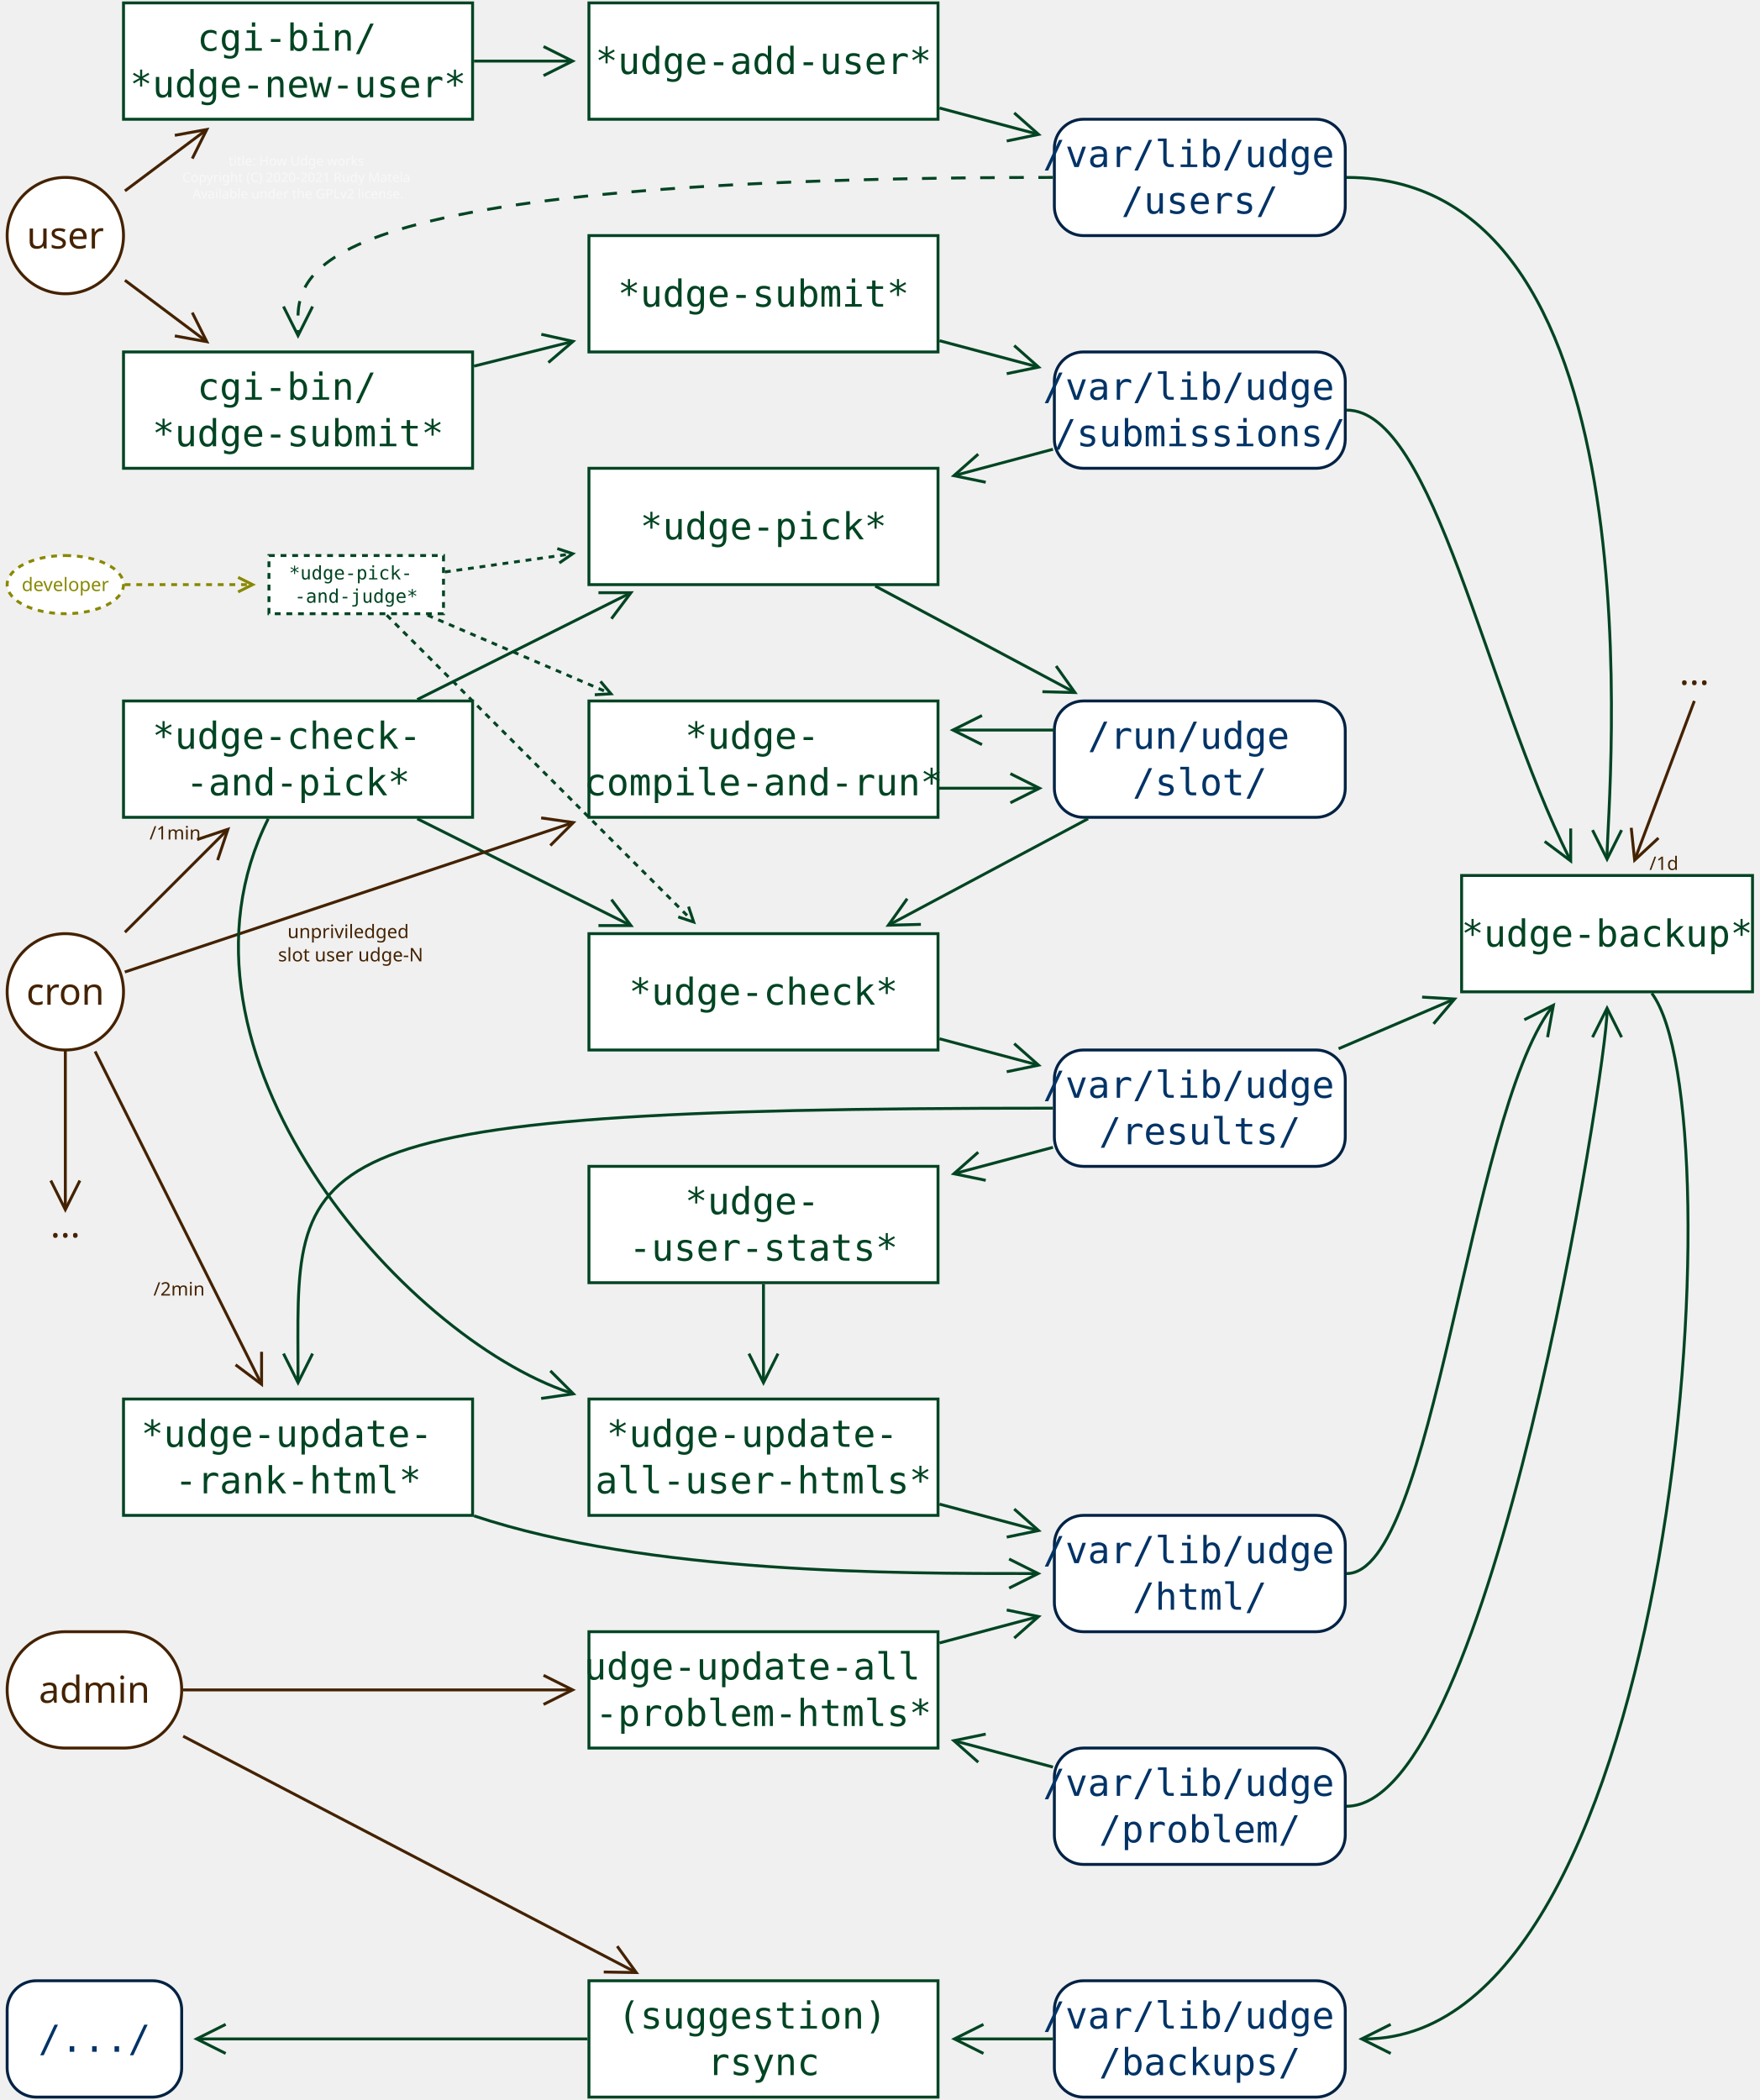
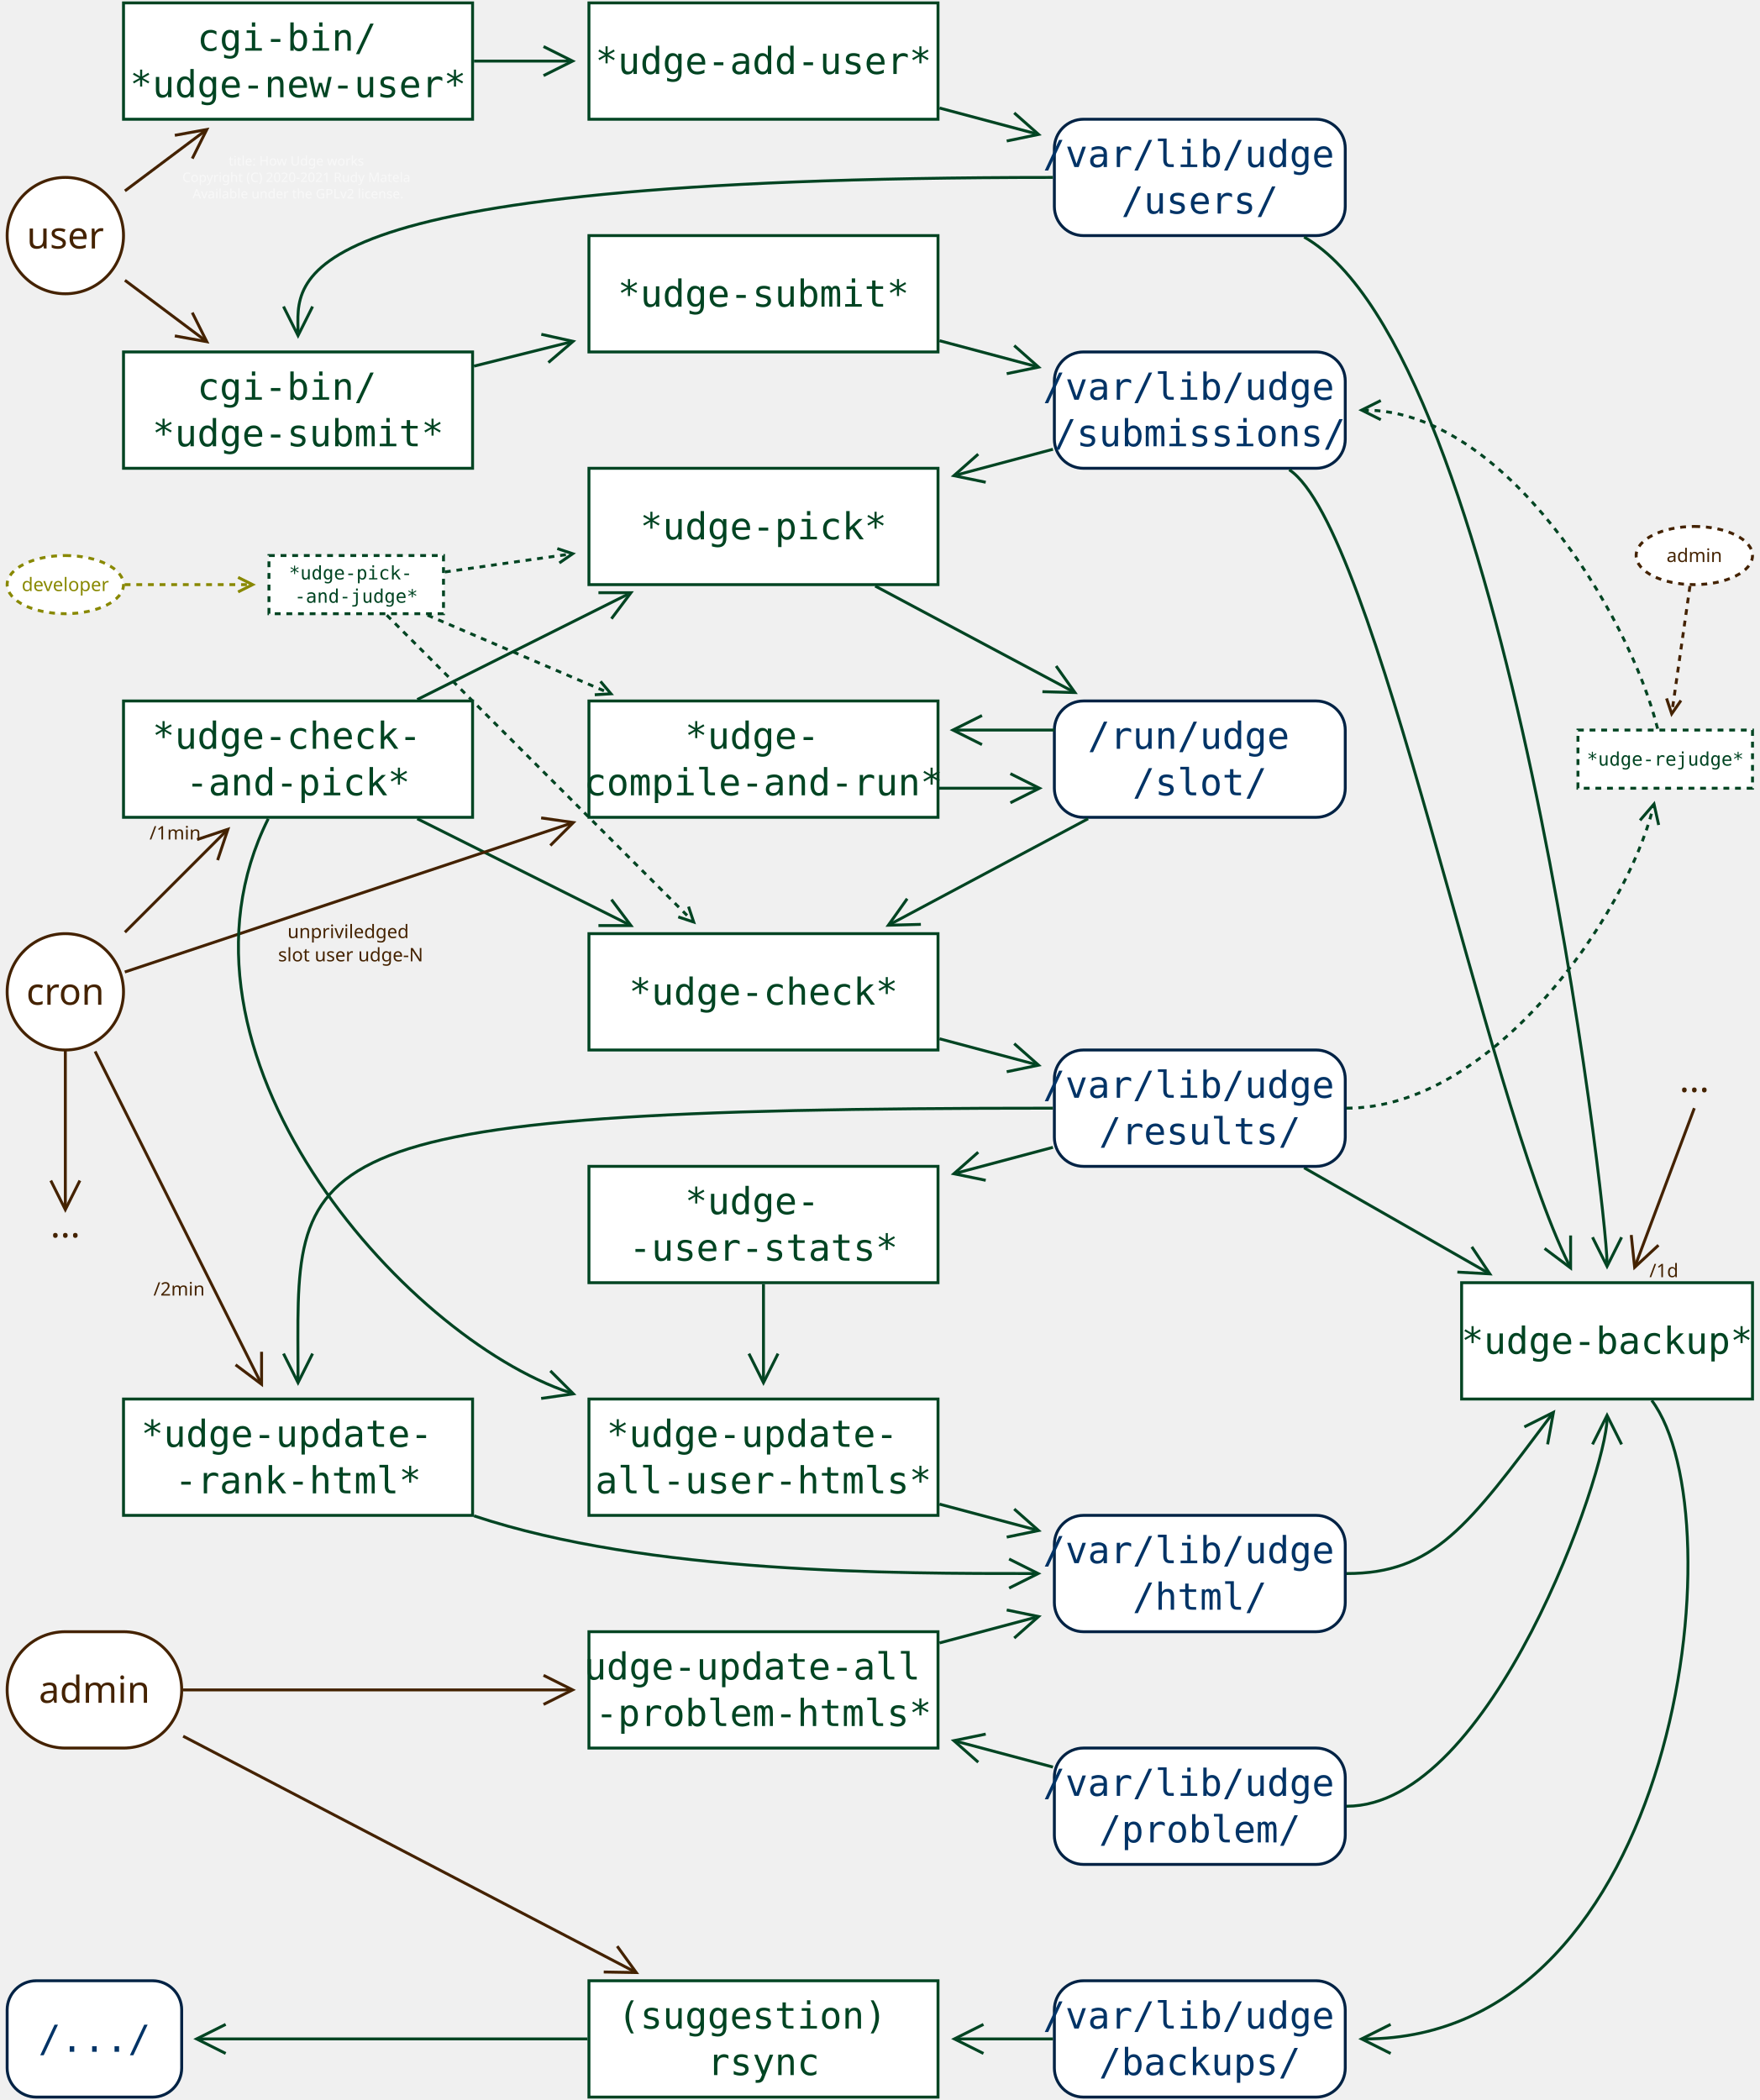
<svg xmlns="http://www.w3.org/2000/svg" width="155mm" height="185mm" viewBox="-1 -1 602 722">
  <g>
-     <line style="fill: none; fill-opacity:0; stroke-width: 1; stroke: #004422" x1="457.715" y1="359.551" x2="496.553" y2="342.906" />
-     <polyline style="fill: none; fill-opacity:0; stroke-width: 1; stroke: #004422" points="490.359,351 497.581,342.465 486.42,341.809 " />
+     <line style="fill: none; fill-opacity:0; stroke-width: 1; stroke: #004422" x1="445.854" y1="400.488" x2="508.731" y2="436.418" />
+     <polyline style="fill: none; fill-opacity:0; stroke-width: 1; stroke: #004422" points="498.539,436.352 509.702,436.972 503.5,427.67 " />
  </g>
  <g>
    <rect style="fill: #ffffff" x="360" y="40" width="100" height="40" rx="10" ry="10" />
    <rect style="fill: none; fill-opacity:0; stroke-width: 1; stroke-linejoin: round; stroke: #002244" x="360" y="40" width="100" height="40" rx="10" ry="10" />
  </g>
  <g>
    <rect style="fill: #ffffff" x="200" y="0" width="120" height="40" />
    <rect style="fill: none; fill-opacity:0; stroke-width: 1; stroke: #004422" x="200" y="0" width="120" height="40" />
  </g>
  <text font-size="12.8" style="fill: #004422;text-anchor:middle;font-family:monospace;font-style:normal;font-weight:normal" x="260" y="24.431">
    <tspan x="260" y="24.431">*udge-add-user*</tspan>
  </text>
  <text font-size="12.8" style="fill: #003366;text-anchor:middle;font-family:monospace;font-style:normal;font-weight:normal" x="410" y="56.431">
    <tspan x="410" y="56.431">/var/lib/udge</tspan>
    <tspan x="410" y="72.431">/users/</tspan>
  </text>
  <g>
    <rect style="fill: #ffffff" x="40" y="0" width="120" height="40" />
    <rect style="fill: none; fill-opacity:0; stroke-width: 1; stroke: #004422" x="40" y="0" width="120" height="40" />
  </g>
  <text font-size="12.8" style="fill: #004422;text-anchor:middle;font-family:monospace;font-style:normal;font-weight:normal" x="100" y="16.431">
    <tspan x="100" y="16.431">cgi-bin/</tspan>
    <tspan x="100" y="32.431">*udge-new-user*</tspan>
  </text>
  <g>
    <line style="fill: none; fill-opacity:0; stroke-width: 1; stroke: #004422" x1="160.488" y1="20" x2="193.276" y2="20" />
    <polyline style="fill: none; fill-opacity:0; stroke-width: 1; stroke: #004422" points="184.394,25 194.394,20 184.394,15 " />
  </g>
  <g>
    <line style="fill: none; fill-opacity:0; stroke-width: 1; stroke: #004422" x1="320.507" y1="36.135" x2="353.492" y2="44.931" />
    <polyline style="fill: none; fill-opacity:0; stroke-width: 1; stroke: #004422" points="343.622,47.474 354.573,45.219 346.199,37.812 " />
  </g>
  <g>
    <rect style="fill: #ffffff" x="360" y="120" width="100" height="40" rx="10" ry="10" />
    <rect style="fill: none; fill-opacity:0; stroke-width: 1; stroke-linejoin: round; stroke: #002244" x="360" y="120" width="100" height="40" rx="10" ry="10" />
  </g>
  <text font-size="12.8" style="fill: #003366;text-anchor:middle;font-family:monospace;font-style:normal;font-weight:normal" x="410" y="136.431">
    <tspan x="410" y="136.431">/var/lib/udge</tspan>
    <tspan x="410" y="152.431">/submissions/</tspan>
  </text>
  <g>
    <rect style="fill: #ffffff" x="200" y="80" width="120" height="40" />
    <rect style="fill: none; fill-opacity:0; stroke-width: 1; stroke: #004422" x="200" y="80" width="120" height="40" />
  </g>
  <text font-size="12.8" style="fill: #004422;text-anchor:middle;font-family:monospace;font-style:normal;font-weight:normal" x="260" y="104.431">
    <tspan x="260" y="104.431">*udge-submit*</tspan>
  </text>
  <g>
    <line style="fill: none; fill-opacity:0; stroke-width: 1; stroke: #004422" x1="320.507" y1="116.135" x2="353.492" y2="124.931" />
    <polyline style="fill: none; fill-opacity:0; stroke-width: 1; stroke: #004422" points="343.622,127.474 354.573,125.219 346.199,117.812 " />
  </g>
  <g>
    <rect style="fill: #ffffff" x="360" y="240" width="100" height="40" rx="10" ry="10" />
    <rect style="fill: none; fill-opacity:0; stroke-width: 1; stroke-linejoin: round; stroke: #002244" x="360" y="240" width="100" height="40" rx="10" ry="10" />
  </g>
  <text font-size="12.8" style="fill: #003366;text-anchor:middle;font-family:monospace;font-style:normal;font-weight:normal" x="410" y="256.431">
    <tspan x="410" y="256.431">/run/udge</tspan>
    <tspan x="410" y="272.431">/slot/</tspan>
  </text>
  <g>
    <rect style="fill: #ffffff" x="360" y="360" width="100" height="40" rx="10" ry="10" />
    <rect style="fill: none; fill-opacity:0; stroke-width: 1; stroke-linejoin: round; stroke: #002244" x="360" y="360" width="100" height="40" rx="10" ry="10" />
  </g>
  <text font-size="12.8" style="fill: #003366;text-anchor:middle;font-family:monospace;font-style:normal;font-weight:normal" x="410" y="376.431">
    <tspan x="410" y="376.431">/var/lib/udge</tspan>
    <tspan x="410" y="392.431">/results/</tspan>
  </text>
  <g>
    <rect style="fill: #ffffff" x="360" y="520" width="100" height="40" rx="10" ry="10" />
    <rect style="fill: none; fill-opacity:0; stroke-width: 1; stroke-linejoin: round; stroke: #002244" x="360" y="520" width="100" height="40" rx="10" ry="10" />
  </g>
  <text font-size="12.8" style="fill: #003366;text-anchor:middle;font-family:monospace;font-style:normal;font-weight:normal" x="410" y="536.431">
    <tspan x="410" y="536.431">/var/lib/udge</tspan>
    <tspan x="410" y="552.431">/html/</tspan>
  </text>
  <g>
    <rect style="fill: #ffffff" x="40" y="120" width="120" height="40" />
    <rect style="fill: none; fill-opacity:0; stroke-width: 1; stroke: #004422" x="40" y="120" width="120" height="40" />
  </g>
  <text font-size="12.8" style="fill: #004422;text-anchor:middle;font-family:monospace;font-style:normal;font-weight:normal" x="100" y="136.431">
    <tspan x="100" y="136.431">cgi-bin/</tspan>
    <tspan x="100" y="152.431">*udge-submit*</tspan>
  </text>
  <g>
    <line style="fill: none; fill-opacity:0; stroke-width: 1; stroke: #004422" x1="160.488" y1="124.878" x2="193.462" y2="116.635" />
    <polyline style="fill: none; fill-opacity:0; stroke-width: 1; stroke: #004422" points="186.058,123.639 194.546,116.363 183.632,113.938 " />
  </g>
  <g>
    <rect style="fill: #ffffff" x="0" y="60" width="40" height="40" rx="20" ry="20" />
    <rect style="fill: none; fill-opacity:0; stroke-width: 1; stroke-linejoin: round; stroke: #442200" x="0" y="60" width="40" height="40" rx="20" ry="20" />
  </g>
  <text font-size="12.8" style="fill: #442200;text-anchor:middle;font-family:sans-serif;font-style:normal;font-weight:normal" x="20" y="84.431">
    <tspan x="20" y="84.431">user</tspan>
  </text>
  <g>
    <line style="fill: none; fill-opacity:0; stroke-width: 1; stroke-linejoin: round; stroke: #442200" x1="40.488" y1="64.634" x2="67.746" y2="44.191" />
    <polyline style="fill: none; fill-opacity:0; stroke-width: 1; stroke: #442200" points="63.64,53.52 68.64,43.52 57.64,45.52 " />
  </g>
  <g>
    <line style="fill: none; fill-opacity:0; stroke-width: 1; stroke: #442200" x1="40.488" y1="95.366" x2="67.746" y2="115.809" />
    <polyline style="fill: none; fill-opacity:0; stroke-width: 1; stroke: #442200" points="57.64,114.48 68.64,116.48 63.64,106.48 " />
  </g>
  <g>
    <rect style="fill: #ffffff" x="0" y="320" width="40" height="40" rx="20" ry="20" />
    <rect style="fill: none; fill-opacity:0; stroke-width: 1; stroke-linejoin: round; stroke: #442200" x="0" y="320" width="40" height="40" rx="20" ry="20" />
  </g>
  <text font-size="12.8" style="fill: #442200;text-anchor:middle;font-family:sans-serif;font-style:normal;font-weight:normal" x="20" y="344.431">
    <tspan x="20" y="344.431">cron</tspan>
  </text>
  <g>
    <rect style="fill: #ffffff" x="200" y="160" width="120" height="40" />
    <rect style="fill: none; fill-opacity:0; stroke-width: 1; stroke: #004422" x="200" y="160" width="120" height="40" />
  </g>
  <text font-size="12.8" style="fill: #004422;text-anchor:middle;font-family:monospace;font-style:normal;font-weight:normal" x="260" y="184.431">
    <tspan x="260" y="184.431">*udge-pick*</tspan>
  </text>
  <g>
    <line style="fill: none; fill-opacity:0; stroke-width: 1; stroke: #004422" x1="359.518" y1="153.462" x2="326.533" y2="162.258" />
    <polyline style="fill: none; fill-opacity:0; stroke-width: 1; stroke: #004422" points="333.826,155.138 325.452,162.546 336.403,164.801 " />
  </g>
  <g>
    <line style="fill: none; fill-opacity:0; stroke-width: 1; stroke: #004422" x1="298.416" y1="200.488" x2="366.082" y2="236.577" />
    <polyline style="fill: none; fill-opacity:0; stroke-width: 1; stroke: #004422" points="355.892,236.809 367.069,237.103 360.598,227.986 " />
  </g>
  <g>
    <rect style="fill: #ffffff" x="200" y="320" width="120" height="40" />
    <rect style="fill: none; fill-opacity:0; stroke-width: 1; stroke: #004422" x="200" y="320" width="120" height="40" />
  </g>
  <text font-size="12.8" style="fill: #004422;text-anchor:middle;font-family:monospace;font-style:normal;font-weight:normal" x="260" y="344.431">
    <tspan x="260" y="344.431">*udge-check*</tspan>
  </text>
  <g>
    <line style="fill: none; fill-opacity:0; stroke-width: 1; stroke: #004422" x1="371.584" y1="280.488" x2="303.918" y2="316.577" />
    <polyline style="fill: none; fill-opacity:0; stroke-width: 1; stroke: #004422" points="309.402,307.986 302.931,317.103 314.108,316.809 " />
  </g>
  <g>
    <line style="fill: none; fill-opacity:0; stroke-width: 1; stroke: #004422" x1="320.507" y1="356.135" x2="353.492" y2="364.931" />
    <polyline style="fill: none; fill-opacity:0; stroke-width: 1; stroke: #004422" points="343.622,367.474 354.573,365.219 346.199,357.812 " />
  </g>
  <g>
    <rect style="fill: #ffffff" x="360" y="600" width="100" height="40" rx="10" ry="10" />
    <rect style="fill: none; fill-opacity:0; stroke-width: 1; stroke-linejoin: round; stroke: #002244" x="360" y="600" width="100" height="40" rx="10" ry="10" />
  </g>
  <text font-size="12.8" style="fill: #003366;text-anchor:middle;font-family:monospace;font-style:normal;font-weight:normal" x="410" y="616.431">
    <tspan x="410" y="616.431">/var/lib/udge</tspan>
    <tspan x="410" y="632.431">/problem/</tspan>
  </text>
  <g>
-     <rect style="fill: #ffffff" x="500" y="300" width="100" height="40" />
-     <rect style="fill: none; fill-opacity:0; stroke-width: 1; stroke: #004422" x="500" y="300" width="100" height="40" />
-   </g>
-   <text font-size="12.8" style="fill: #004422;text-anchor:middle;font-family:monospace;font-style:normal;font-weight:normal" x="550" y="324.431">
-     <tspan x="550" y="324.431">*udge-backup*</tspan>
+     <rect style="fill: #ffffff" x="500" y="440" width="100" height="40" />
+     <rect style="fill: none; fill-opacity:0; stroke-width: 1; stroke: #004422" x="500" y="440" width="100" height="40" />
+   </g>
+   <text font-size="12.8" style="fill: #004422;text-anchor:middle;font-family:monospace;font-style:normal;font-weight:normal" x="550" y="464.431">
+     <tspan x="550" y="464.431">*udge-backup*</tspan>
  </text>
  <g>
    <rect style="fill: #ffffff" x="360" y="680" width="100" height="40" rx="10" ry="10" />
    <rect style="fill: none; fill-opacity:0; stroke-width: 1; stroke-linejoin: round; stroke: #002244" x="360" y="680" width="100" height="40" rx="10" ry="10" />
  </g>
  <text font-size="12.8" style="fill: #003366;text-anchor:middle;font-family:monospace;font-style:normal;font-weight:normal" x="410" y="696.431">
    <tspan x="410" y="696.431">/var/lib/udge</tspan>
    <tspan x="410" y="712.431">/backups/</tspan>
  </text>
  <g>
    <rect style="fill: #ffffff" x="200" y="480" width="120" height="40" />
    <rect style="fill: none; fill-opacity:0; stroke-width: 1; stroke: #004422" x="200" y="480" width="120" height="40" />
  </g>
  <text font-size="12.8" style="fill: #004422;text-anchor:middle;font-family:monospace;font-style:normal;font-weight:normal" x="260" y="496.431">
    <tspan x="260" y="496.431">*udge-update-</tspan>
    <tspan x="260" y="512.431">all-user-htmls*</tspan>
  </text>
  <g>
    <line style="fill: none; fill-opacity:0; stroke-width: 1; stroke: #004422" x1="359.518" y1="393.462" x2="326.533" y2="402.258" />
    <polyline style="fill: none; fill-opacity:0; stroke-width: 1; stroke: #004422" points="333.826,395.138 325.452,402.546 336.403,404.801 " />
  </g>
  <g>
    <line style="fill: none; fill-opacity:0; stroke-width: 1; stroke: #004422" x1="320.507" y1="516.135" x2="353.492" y2="524.931" />
    <polyline style="fill: none; fill-opacity:0; stroke-width: 1; stroke: #004422" points="343.622,527.474 354.573,525.219 346.199,517.812 " />
  </g>
  <g>
    <rect style="fill: #ffffff" x="200" y="560" width="120" height="40" />
    <rect style="fill: none; fill-opacity:0; stroke-width: 1; stroke: #004422" x="200" y="560" width="120" height="40" />
  </g>
  <text font-size="12.8" style="fill: #004422;text-anchor:middle;font-family:monospace;font-style:normal;font-weight:normal" x="260" y="576.431">
    <tspan x="260" y="576.431">udge-update-all</tspan>
    <tspan x="260" y="592.431">-problem-htmls*</tspan>
  </text>
  <g>
    <line style="fill: none; fill-opacity:0; stroke-width: 1; stroke: #004422" x1="359.518" y1="606.538" x2="326.533" y2="597.742" />
    <polyline style="fill: none; fill-opacity:0; stroke-width: 1; stroke: #004422" points="336.403,595.199 325.452,597.454 333.826,604.862 " />
  </g>
  <g>
    <line style="fill: none; fill-opacity:0; stroke-width: 1; stroke: #004422" x1="320.507" y1="563.865" x2="353.492" y2="555.069" />
    <polyline style="fill: none; fill-opacity:0; stroke-width: 1; stroke: #004422" points="346.199,562.188 354.573,554.781 343.622,552.526 " />
  </g>
  <g>
    <rect style="fill: #ffffff" x="0" y="560" width="60" height="40" rx="20" ry="20" />
    <rect style="fill: none; fill-opacity:0; stroke-width: 1; stroke-linejoin: round; stroke: #442200" x="0" y="560" width="60" height="40" rx="20" ry="20" />
  </g>
  <text font-size="12.8" style="fill: #442200;text-anchor:middle;font-family:sans-serif;font-style:normal;font-weight:normal" x="30" y="584.431">
    <tspan x="30" y="584.431">admin</tspan>
  </text>
  <g>
    <line style="fill: none; fill-opacity:0; stroke-width: 1; stroke-linejoin: round; stroke: #442200" x1="60.505" y1="580" x2="193.274" y2="580" />
    <polyline style="fill: none; fill-opacity:0; stroke-width: 1; stroke: #442200" points="184.392,585 194.392,580 184.392,575 " />
  </g>
  <g>
    <rect style="fill: #ffffff" x="40" y="240" width="120" height="40" />
    <rect style="fill: none; fill-opacity:0; stroke-width: 1; stroke: #004422" x="40" y="240" width="120" height="40" />
  </g>
  <text font-size="12.8" style="fill: #004422;text-anchor:middle;font-family:monospace;font-style:normal;font-weight:normal" x="100" y="256.431">
    <tspan x="100" y="256.431">*udge-check-</tspan>
    <tspan x="100" y="272.431">-and-pick*</tspan>
  </text>
  <g>
    <line style="fill: none; fill-opacity:0; stroke-width: 1; stroke: #004422" x1="140.977" y1="239.512" x2="213.446" y2="203.277" />
    <polyline style="fill: none; fill-opacity:0; stroke-width: 1; stroke: #004422" points="207.738,211.721 214.446,202.777 203.265,202.777 " />
  </g>
  <g>
    <line style="fill: none; fill-opacity:0; stroke-width: 1; stroke: #004422" x1="140.977" y1="280.488" x2="213.446" y2="316.723" />
    <polyline style="fill: none; fill-opacity:0; stroke-width: 1; stroke: #004422" points="203.265,317.223 214.446,317.223 207.738,308.279 " />
  </g>
  <g>
    <line style="fill: none; fill-opacity:0; stroke-width: 1; stroke: #442200" x1="40.488" y1="319.512" x2="75.102" y2="284.898" />
    <polyline style="fill: none; fill-opacity:0; stroke-width: 1; stroke: #442200" points="72.357,294.714 75.893,284.107 65.286,287.643 " />
  </g>
  <g>
    <rect style="fill: #ffffff" x="40" y="480" width="120" height="40" />
    <rect style="fill: none; fill-opacity:0; stroke-width: 1; stroke: #004422" x="40" y="480" width="120" height="40" />
  </g>
  <text font-size="12.8" style="fill: #004422;text-anchor:middle;font-family:monospace;font-style:normal;font-weight:normal" x="100" y="496.431">
    <tspan x="100" y="496.431">*udge-update-</tspan>
    <tspan x="100" y="512.431">-rank-html*</tspan>
  </text>
  <g>
    <path style="fill: none; fill-opacity:0; stroke-width: 1; stroke: #004422" d="M 359.501 380 C 89.501,380 100,395.498 100,473.262" />
    <polyline style="fill: none; fill-opacity:0; stroke-width: 1; stroke: #004422" points="95,464.38 100,474.38 105,464.38 " />
  </g>
  <g>
    <path style="fill: none; fill-opacity:0; stroke-width: 1; stroke: #004422" d="M 160.495 520.165 C 220.495,540.165 305.558,540 353.322,540" />
    <polyline style="fill: none; fill-opacity:0; stroke-width: 1; stroke: #004422" points="344.44,545 354.44,540 344.44,535 " />
  </g>
  <g>
-     <path style="fill: none; fill-opacity:0; stroke-width: 1; stroke: #004422" d="M 460.475 620 C 510.475,620 550,364.499 550,346.735" />
-     <polyline style="fill: none; fill-opacity:0; stroke-width: 1; stroke: #004422" points="555,355.617 550,345.617 545,355.617 " />
-   </g>
-   <g>
-     <path style="fill: none; fill-opacity:0; stroke-width: 1; stroke: #004422" d="M 460.502 540 C 490.502,540 502.22,383.706 530.879,345.495" />
-     <polyline style="fill: none; fill-opacity:0; stroke-width: 1; stroke: #004422" points="529.55,355.601 531.55,344.601 521.55,349.601 " />
-   </g>
-   <g>
-     <path style="fill: none; fill-opacity:0; stroke-width: 1; stroke: #004422" d="M 460.502 140 C 490.502,140 508.003,236.006 537.003,294.006" />
-     <polyline style="fill: none; fill-opacity:0; stroke-width: 1; stroke: #004422" points="528.559,288.298 537.503,295.006 537.503,283.826 " />
-   </g>
-   <g>
-     <path style="fill: none; fill-opacity:0; stroke-width: 1; stroke: #004422" d="M 460.484 60 C 570.484,60 550,275.507 550,293.271" />
-     <polyline style="fill: none; fill-opacity:0; stroke-width: 1; stroke: #004422" points="545,284.389 550,294.389 555,284.389 " />
+     <path style="fill: none; fill-opacity:0; stroke-width: 1; stroke: #004422" d="M 460.478 620 C 510.478,620 550,504.477 550,486.713" />
+     <polyline style="fill: none; fill-opacity:0; stroke-width: 1; stroke: #004422" points="555,495.595 550,485.595 545,495.595 " />
+   </g>
+   <g>
+     <path style="fill: none; fill-opacity:0; stroke-width: 1; stroke: #004422" d="M 460.488 540 C 490.488,540 502.235,523.686 530.894,485.475" />
+     <polyline style="fill: none; fill-opacity:0; stroke-width: 1; stroke: #004422" points="529.564,495.581 531.564,484.581 521.564,489.581 " />
+   </g>
+   <g>
+     <path style="fill: none; fill-opacity:0; stroke-width: 1; stroke: #004422" d="M 440.74 160.494 C 470.74,180.494 507.972,375.943 536.972,433.943" />
+     <polyline style="fill: none; fill-opacity:0; stroke-width: 1; stroke: #004422" points="528.527,428.235 537.472,434.943 537.472,423.763 " />
+   </g>
+   <g>
+     <path style="fill: none; fill-opacity:0; stroke-width: 1; stroke: #004422" d="M 445.866 80.495 C 515.866,120.495 550,415.501 550,433.265" />
+     <polyline style="fill: none; fill-opacity:0; stroke-width: 1; stroke: #004422" points="545,424.383 550,434.383 555,424.383 " />
  </g>
  <text font-size="4.516" style="fill: #f8f8f8;text-anchor:middle;font-family:sans-serif;font-style:normal;font-weight:normal" x="100" y="55.919">
    <tspan x="100" y="55.919">title: How Udge works</tspan>
    <tspan x="100" y="61.563">Copyright (C) 2020-2021 Rudy Matela</tspan>
    <tspan x="100" y="67.208">Available under the GPLv2 license.</tspan>
  </text>
  <g>
-     <path style="fill: none; fill-opacity:0; stroke-width: 1; stroke: #004422" d="M 565.372 340.496 C 595.372,380.496 574.504,700 466.74,700" />
-     <polyline style="fill: none; fill-opacity:0; stroke-width: 1; stroke: #004422" points="475.622,695 465.622,700 475.622,705 " />
+     <path style="fill: none; fill-opacity:0; stroke-width: 1; stroke: #004422" d="M 565.344 480.459 C 595.344,520.459 574.486,700 466.722,700" />
+     <polyline style="fill: none; fill-opacity:0; stroke-width: 1; stroke: #004422" points="475.604,695 465.604,700 475.604,705 " />
  </g>
  <g>
    <rect style="fill: #ffffff" x="200" y="680" width="120" height="40" />
    <rect style="fill: none; fill-opacity:0; stroke-width: 1; stroke: #004422" x="200" y="680" width="120" height="40" />
  </g>
  <text font-size="12.8" style="fill: #004422;text-anchor:middle;font-family:monospace;font-style:normal;font-weight:normal" x="260" y="696.431">
    <tspan x="260" y="696.431">(suggestion)</tspan>
    <tspan x="260" y="712.431">rsync</tspan>
  </text>
  <g>
    <line style="fill: none; fill-opacity:0; stroke-width: 1; stroke: #442200" x1="60.505" y1="595.916" x2="215.277" y2="676.666" />
    <polyline style="fill: none; fill-opacity:0; stroke-width: 1; stroke: #442200" points="205.089,676.991 216.268,677.183 209.715,668.125 " />
  </g>
  <g>
    <line style="fill: none; fill-opacity:0; stroke-width: 1; stroke: #004422" x1="359.518" y1="700" x2="326.743" y2="700" />
    <polyline style="fill: none; fill-opacity:0; stroke-width: 1; stroke: #004422" points="335.625,695 325.625,700 335.625,705 " />
  </g>
  <g>
    <line style="fill: none; fill-opacity:0; stroke-width: 1; stroke: #004422" x1="199.496" y1="700" x2="66.236" y2="700" />
    <polyline style="fill: none; fill-opacity:0; stroke-width: 1; stroke: #004422" points="75.118,695 65.118,700 75.118,705 " />
  </g>
  <g>
    <rect style="fill: #ffffff" x="0" y="680" width="60" height="40" rx="10" ry="10" />
    <rect style="fill: none; fill-opacity:0; stroke-width: 1; stroke-linejoin: round; stroke: #002244" x="0" y="680" width="60" height="40" rx="10" ry="10" />
  </g>
  <text font-size="12.8" style="fill: #003366;text-anchor:middle;font-family:monospace;font-style:normal;font-weight:normal" x="30" y="704.431">
    <tspan x="30" y="704.431">/.../</tspan>
  </text>
  <g>
    <line style="fill: none; fill-opacity:0; stroke-width: 1; stroke-linejoin: round; stroke: #442200" x1="30.244" y1="360.488" x2="86.967" y2="473.934" />
    <polyline style="fill: none; fill-opacity:0; stroke-width: 1; stroke: #442200" points="78.523,468.226 87.467,474.934 87.467,463.754 " />
  </g>
  <g>
    <rect style="fill: #ffffff" x="200" y="240" width="120" height="40" />
    <rect style="fill: none; fill-opacity:0; stroke-width: 1; stroke: #004422" x="200" y="240" width="120" height="40" />
  </g>
  <text font-size="12.8" style="fill: #004422;text-anchor:middle;font-family:monospace;font-style:normal;font-weight:normal" x="260" y="256.431">
    <tspan x="260" y="256.431">*udge-</tspan>
    <tspan x="260" y="272.431">compile-and-run*</tspan>
  </text>
  <g>
    <line style="fill: none; fill-opacity:0; stroke-width: 1; stroke: #442200" x1="40.449" y1="333.184" x2="193.579" y2="282.14" />
    <polyline style="fill: none; fill-opacity:0; stroke-width: 1; stroke: #442200" points="186.734,289.693 194.639,281.787 183.571,280.206 " />
  </g>
  <g>
-     <path style="fill: none; fill-opacity:0; stroke-width: 1; stroke-dasharray: 5; stroke: #004422" d="M 359.497 60 C 89.497,60 100,95.502 100,113.266" />
+     <path style="fill: none; fill-opacity:0; stroke-width: 1; stroke: #004422" d="M 359.497 60 C 89.497,60 100,95.502 100,113.266" />
    <polyline style="fill: none; fill-opacity:0; stroke-width: 1; stroke: #004422" points="95,104.384 100,114.384 105,104.384 " />
  </g>
  <text font-size="6.401" style="fill: #442200;text-anchor:middle;font-family:sans-serif;font-style:normal;font-weight:normal" x="118.075" y="289.521">
    <tspan x="118.075" y="289.521" />
    <tspan x="118.075" y="297.522" />
    <tspan x="118.075" y="305.523" />
    <tspan x="118.075" y="313.524" />
    <tspan x="118.075" y="321.525">unpriviledged</tspan>
    <tspan x="118.075" y="329.526">slot user udge-N</tspan>
  </text>
  <g>
    <line style="fill: none; fill-opacity:0; stroke-width: 1; stroke: #004422" x1="320" y1="270" x2="353.764" y2="270" />
    <polyline style="fill: none; fill-opacity:0; stroke-width: 1; stroke: #004422" points="344.882,275 354.882,270 344.882,265 " />
  </g>
  <g>
    <line style="fill: none; fill-opacity:0; stroke-width: 1; stroke: #004422" x1="360" y1="250" x2="326.236" y2="250" />
    <polyline style="fill: none; fill-opacity:0; stroke-width: 1; stroke: #004422" points="335.118,245 325.118,250 335.118,255 " />
  </g>
  <g>
-     <line style="fill: none; fill-opacity:0; stroke-width: 1; stroke: #442200" x1="580" y1="240" x2="559.873" y2="293.673" />
-     <polyline style="fill: none; fill-opacity:0; stroke-width: 1; stroke: #442200" points="558.31,283.601 559.48,294.72 567.673,287.112 " />
-   </g>
-   <text font-size="12.802" style="fill: #442200;text-anchor:middle;font-family:sans-serif;font-style:normal;font-weight:normal" x="580" y="234.432">
-     <tspan x="580" y="234.432">...</tspan>
+     <line style="fill: none; fill-opacity:0; stroke-width: 1; stroke: #442200" x1="580" y1="380" x2="559.873" y2="433.673" />
+     <polyline style="fill: none; fill-opacity:0; stroke-width: 1; stroke: #442200" points="558.31,423.601 559.48,434.72 567.673,427.112 " />
+   </g>
+   <text font-size="12.802" style="fill: #442200;text-anchor:middle;font-family:sans-serif;font-style:normal;font-weight:normal" x="580" y="374.432">
+     <tspan x="580" y="374.432">...</tspan>
  </text>
  <g>
    <line style="fill: none; fill-opacity:0; stroke-width: 1; stroke: #442200" x1="20" y1="360" x2="20" y2="413.764" />
    <polyline style="fill: none; fill-opacity:0; stroke-width: 1; stroke: #442200" points="15,404.882 20,414.882 25,404.882 " />
  </g>
  <text font-size="12.802" style="fill: #442200;text-anchor:middle;font-family:sans-serif;font-style:normal;font-weight:normal" x="20" y="424.432">
    <tspan x="20" y="424.432">...</tspan>
  </text>
  <g>
    <rect style="fill: #ffffff" x="200" y="400" width="120" height="40" />
    <rect style="fill: none; fill-opacity:0; stroke-width: 1; stroke: #004422" x="200" y="400" width="120" height="40" />
  </g>
  <text font-size="12.8" style="fill: #004422;text-anchor:middle;font-family:monospace;font-style:normal;font-weight:normal" x="260" y="416.431">
    <tspan x="260" y="416.431">*udge-</tspan>
    <tspan x="260" y="432.431">-user-stats*</tspan>
  </text>
  <g>
    <line style="fill: none; fill-opacity:0; stroke-width: 1; stroke: #004422" x1="260" y1="440.488" x2="260" y2="473.276" />
    <polyline style="fill: none; fill-opacity:0; stroke-width: 1; stroke: #004422" points="255,464.394 260,474.394 265,464.394 " />
  </g>
  <g>
    <path style="fill: none; fill-opacity:0; stroke-width: 1; stroke: #004422" d="M 89.757 280.486 C 49.757,360.486 135.703,458.568 193.582,477.861" />
    <polyline style="fill: none; fill-opacity:0; stroke-width: 1; stroke: #004422" points="183.574,479.795 194.642,478.214 186.737,470.308 " />
  </g>
  <text font-size="6.401" style="fill: #442200;text-anchor:middle;font-family:sans-serif;font-style:normal;font-weight:normal" x="58.586" y="287.628">
    <tspan x="58.586" y="287.628">/1min</tspan>
    <tspan x="58.586" y="295.629" />
    <tspan x="58.586" y="303.63" />
    <tspan x="58.586" y="311.631" />
    <tspan x="58.586" y="319.632" />
  </text>
  <text font-size="6.401" style="fill: #442200;text-anchor:middle;font-family:sans-serif;font-style:normal;font-weight:normal" x="59.106" y="396.425">
    <tspan x="59.106" y="396.425" />
    <tspan x="59.106" y="404.426" />
    <tspan x="59.106" y="412.427" />
    <tspan x="59.106" y="420.428" />
    <tspan x="59.106" y="428.429" />
    <tspan x="59.106" y="436.43" />
    <tspan x="59.106" y="444.431">/2min</tspan>
  </text>
-   <text font-size="6.401" style="fill: #442200;text-anchor:middle;font-family:sans-serif;font-style:normal;font-weight:normal" x="569.544" y="242.096">
-     <tspan x="569.544" y="242.096" />
-     <tspan x="569.544" y="250.097" />
-     <tspan x="569.544" y="258.098" />
-     <tspan x="569.544" y="266.099" />
-     <tspan x="569.544" y="274.1" />
-     <tspan x="569.544" y="282.101" />
-     <tspan x="569.544" y="290.102" />
-     <tspan x="569.544" y="298.103">/1d</tspan>
+   <text font-size="6.401" style="fill: #442200;text-anchor:middle;font-family:sans-serif;font-style:normal;font-weight:normal" x="569.544" y="382.096">
+     <tspan x="569.544" y="382.096" />
+     <tspan x="569.544" y="390.097" />
+     <tspan x="569.544" y="398.098" />
+     <tspan x="569.544" y="406.099" />
+     <tspan x="569.544" y="414.1" />
+     <tspan x="569.544" y="422.101" />
+     <tspan x="569.544" y="430.102" />
+     <tspan x="569.544" y="438.103">/1d</tspan>
  </text>
  <g>
    <rect style="fill: #ffffff" x="90" y="190" width="60" height="20" />
    <rect style="fill: none; fill-opacity:0; stroke-width: 1; stroke-dasharray: 2; stroke: #004422" x="90" y="190" width="60" height="20" />
  </g>
  <text font-size="6.401" style="fill: #004422;text-anchor:middle;font-family:monospace;font-style:normal;font-weight:normal" x="120" y="198.215">
    <tspan x="120" y="198.215">*udge-pick-</tspan>
    <tspan x="120" y="206.216">-and-judge*</tspan>
  </text>
  <g>
    <rect style="fill: #ffffff" x="0" y="190" width="40" height="20" rx="20" ry="20" />
    <rect style="fill: none; fill-opacity:0; stroke-width: 1; stroke-linejoin: round; stroke-dasharray: 2; stroke: #888800" x="0" y="190" width="40" height="20" rx="20" ry="20" />
  </g>
  <text font-size="6.401" style="fill: #888800;text-anchor:middle;font-family:sans-serif;font-style:normal;font-weight:normal" x="20" y="202.216">
    <tspan x="20" y="202.216">developer</tspan>
  </text>
  <g>
    <line style="fill: none; fill-opacity:0; stroke-width: 1; stroke-linejoin: round; stroke-dasharray: 2; stroke: #004422" x1="150.497" y1="195.643" x2="193.32" y2="189.526" />
    <polyline style="fill: none; fill-opacity:0; stroke-width: 1; stroke: #004422" points="189.831,192.55 194.427,189.368 189.124,187.6 " />
  </g>
  <g>
    <line style="fill: none; fill-opacity:0; stroke-width: 1; stroke-dasharray: 2; stroke: #004422" x1="144.507" y1="210.503" x2="206.553" y2="237.094" />
    <polyline style="fill: none; fill-opacity:0; stroke-width: 1; stroke: #004422" points="202,237.863 207.581,237.535 203.97,233.267 " />
  </g>
  <g>
    <line style="fill: none; fill-opacity:0; stroke-width: 1; stroke-dasharray: 2; stroke: #004422" x1="130.502" y1="210.502" x2="235.219" y2="315.219" />
    <polyline style="fill: none; fill-opacity:0; stroke-width: 1; stroke: #004422" points="230.707,314.242 236.01,316.01 234.242,310.707 " />
  </g>
  <g>
    <line style="fill: none; fill-opacity:0; stroke-width: 1; stroke-dasharray: 2; stroke: #888800" x1="40.41" y1="200" x2="83.271" y2="200" />
    <polyline style="fill: none; fill-opacity:0; stroke-width: 1; stroke: #888800" points="79.389,202.5 84.389,200 79.389,197.5 " />
  </g>
+   <g>
+     <rect style="fill: #ffffff" x="540" y="250" width="60" height="20" />
+     <rect style="fill: none; fill-opacity:0; stroke-width: 1; stroke-dasharray: 2; stroke: #004422" x="540" y="250" width="60" height="20" />
+   </g>
+   <text font-size="6.401" style="fill: #004422;text-anchor:middle;font-family:monospace;font-style:normal;font-weight:normal" x="570" y="262.216">
+     <tspan x="570" y="262.216">*udge-rejudge*</tspan>
+   </text>
+   <g>
+     <path style="fill: none; fill-opacity:0; stroke-width: 1; stroke-dasharray: 2; stroke: #004422" d="M 460.5 380 C 510.5,380 556.413,314.349 565.87,276.519" />
+     <polyline style="fill: none; fill-opacity:0; stroke-width: 1; stroke: #004422" points="567.742,282.637 566.141,275.434 561.339,281.037 " />
+   </g>
+   <g>
+     <path style="fill: none; fill-opacity:0; stroke-width: 1; stroke-dasharray: 2; stroke: #004422" d="M 567.383 249.531 C 557.383,209.531 514.5,140 466.737,140" />
+     <polyline style="fill: none; fill-opacity:0; stroke-width: 1; stroke: #004422" points="472.219,136.7 465.619,140 472.219,143.3 " />
+   </g>
+   <g>
+     <line style="fill: none; fill-opacity:0; stroke-width: 1; stroke-dasharray: 2; stroke: #442200" x1="578.5" y1="200.502" x2="572.382" y2="243.325" />
+     <polyline style="fill: none; fill-opacity:0; stroke-width: 1; stroke: #442200" points="570.456,239.128 572.224,244.432 575.406,239.836 " />
+   </g>
+   <g>
+     <rect style="fill: #ffffff" x="560" y="180" width="40" height="20" rx="20" ry="20" />
+     <rect style="fill: none; fill-opacity:0; stroke-width: 1; stroke-linejoin: round; stroke-dasharray: 2; stroke: #442200" x="560" y="180" width="40" height="20" rx="20" ry="20" />
+   </g>
+   <text font-size="6.401" style="fill: #442200;text-anchor:middle;font-family:sans-serif;font-style:normal;font-weight:normal" x="580" y="192.216">
+     <tspan x="580" y="192.216">admin</tspan>
+   </text>
</svg>
